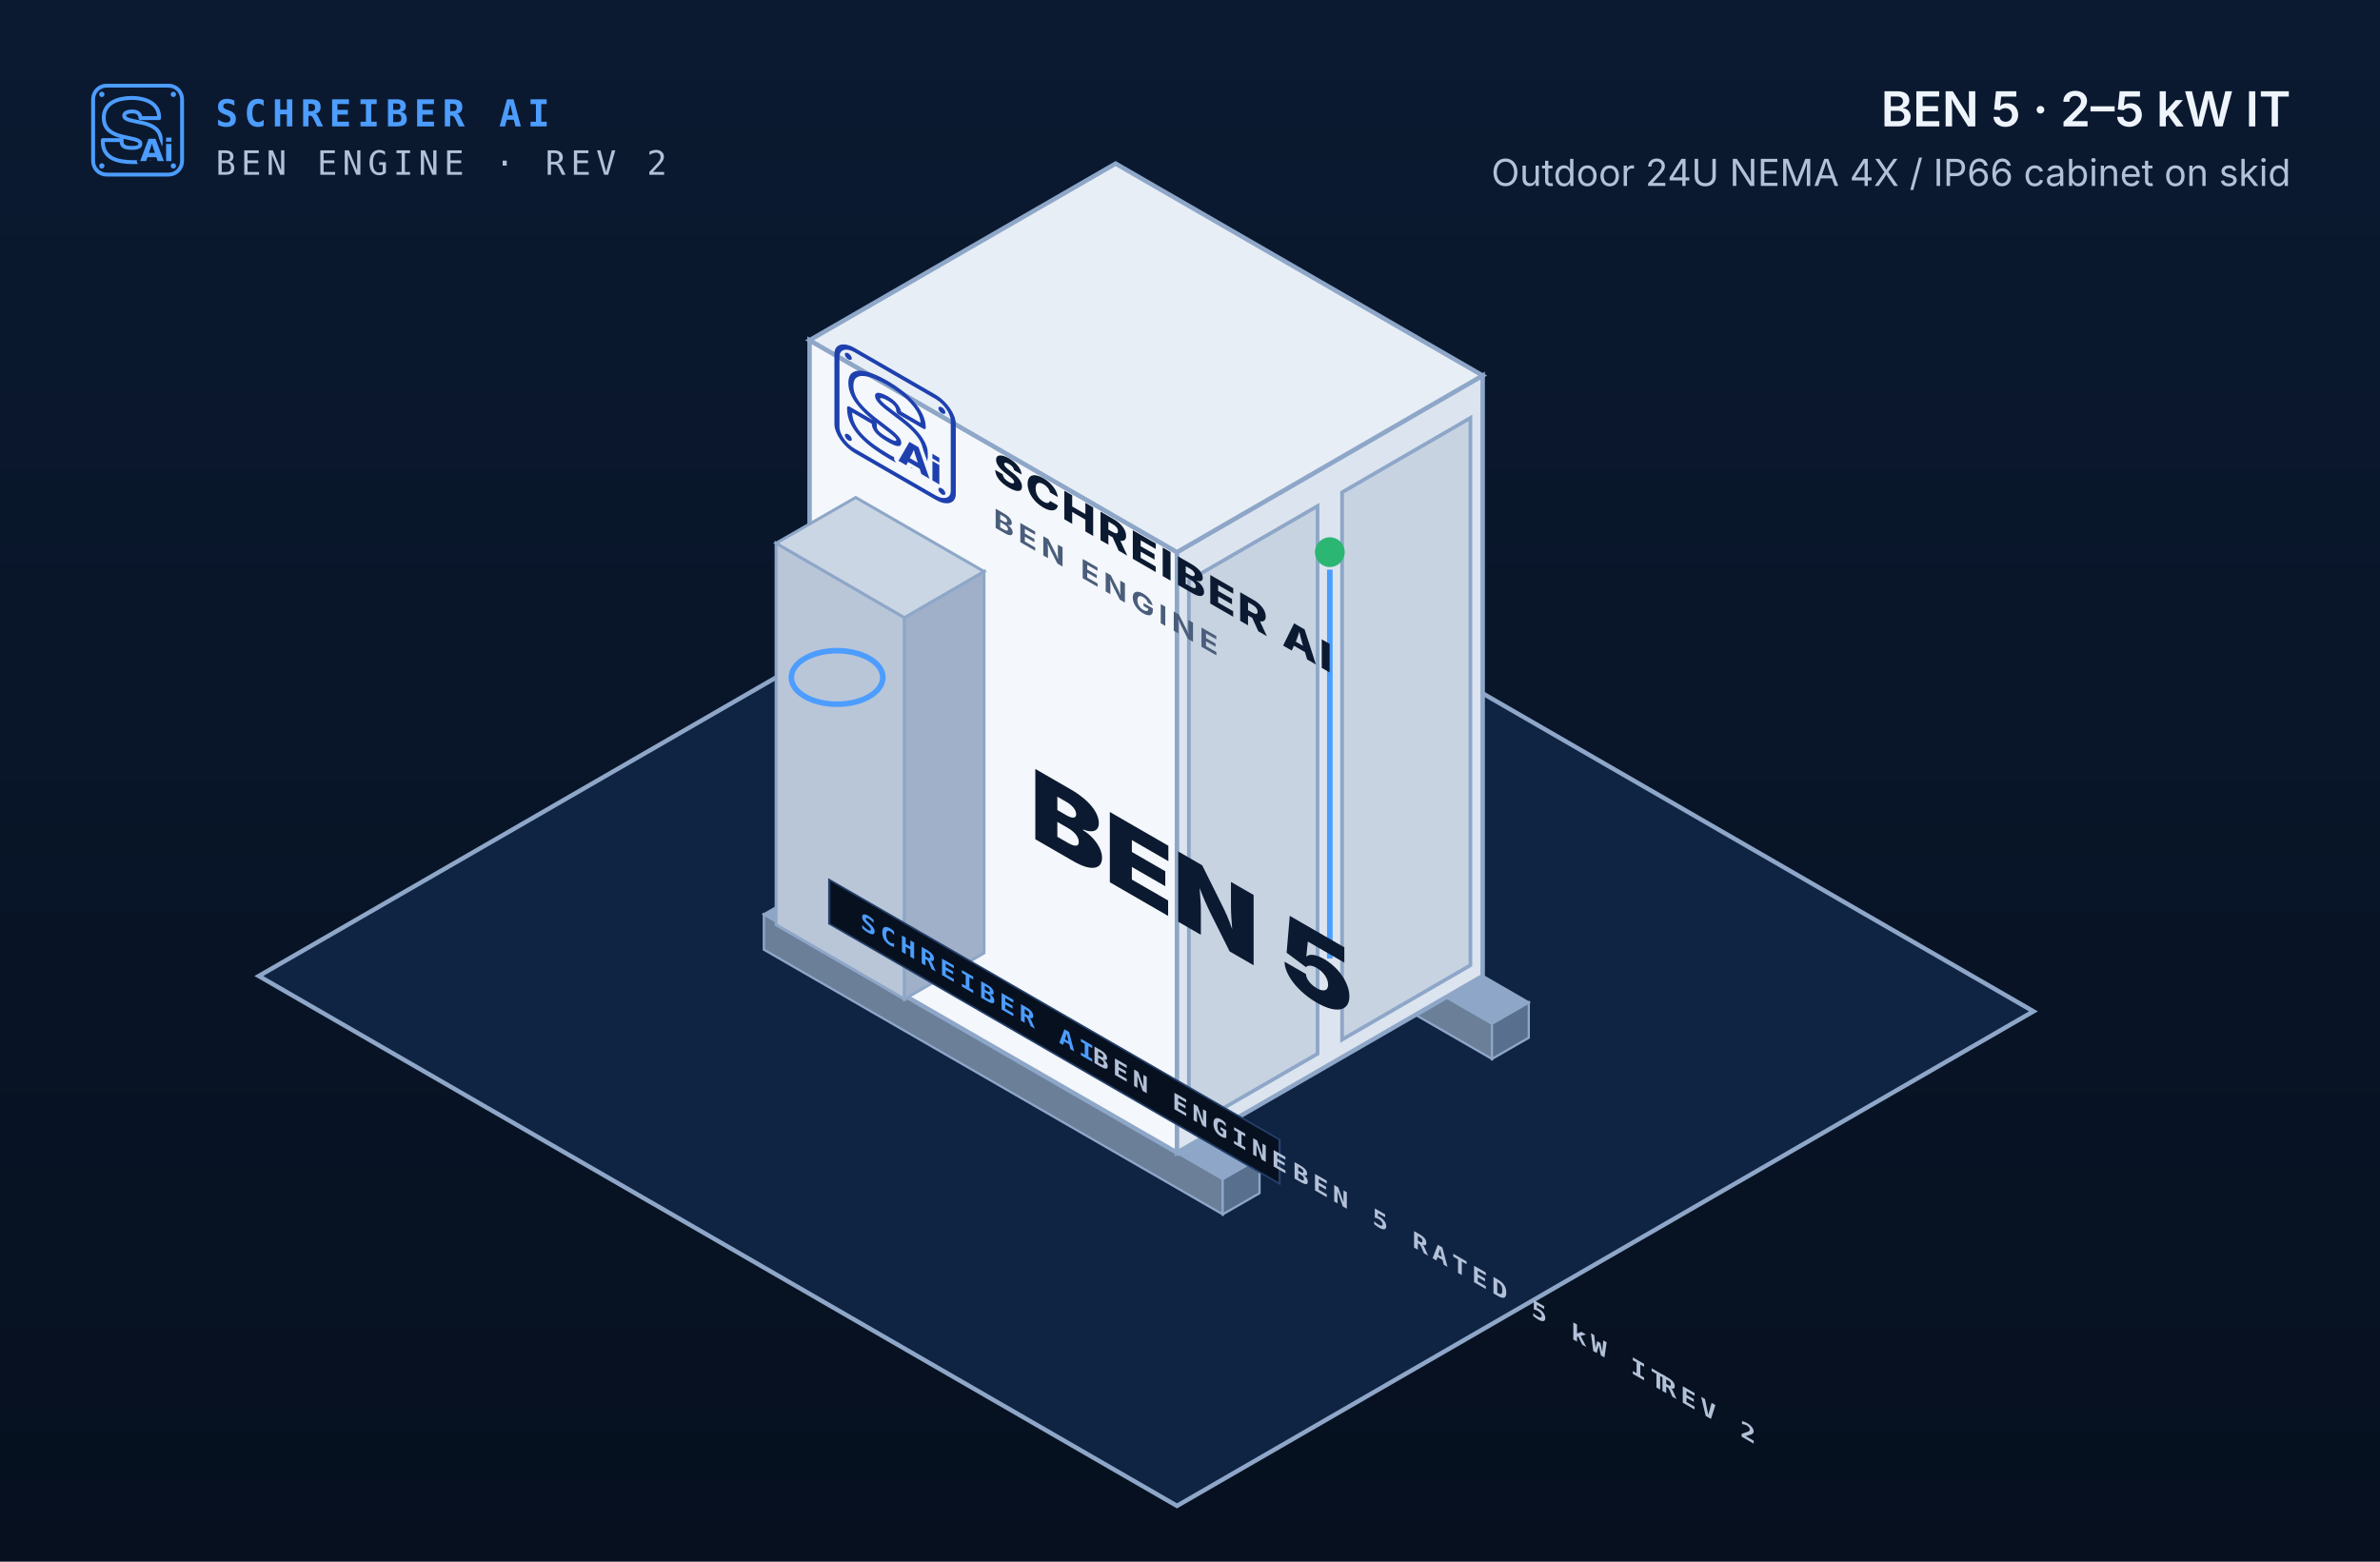
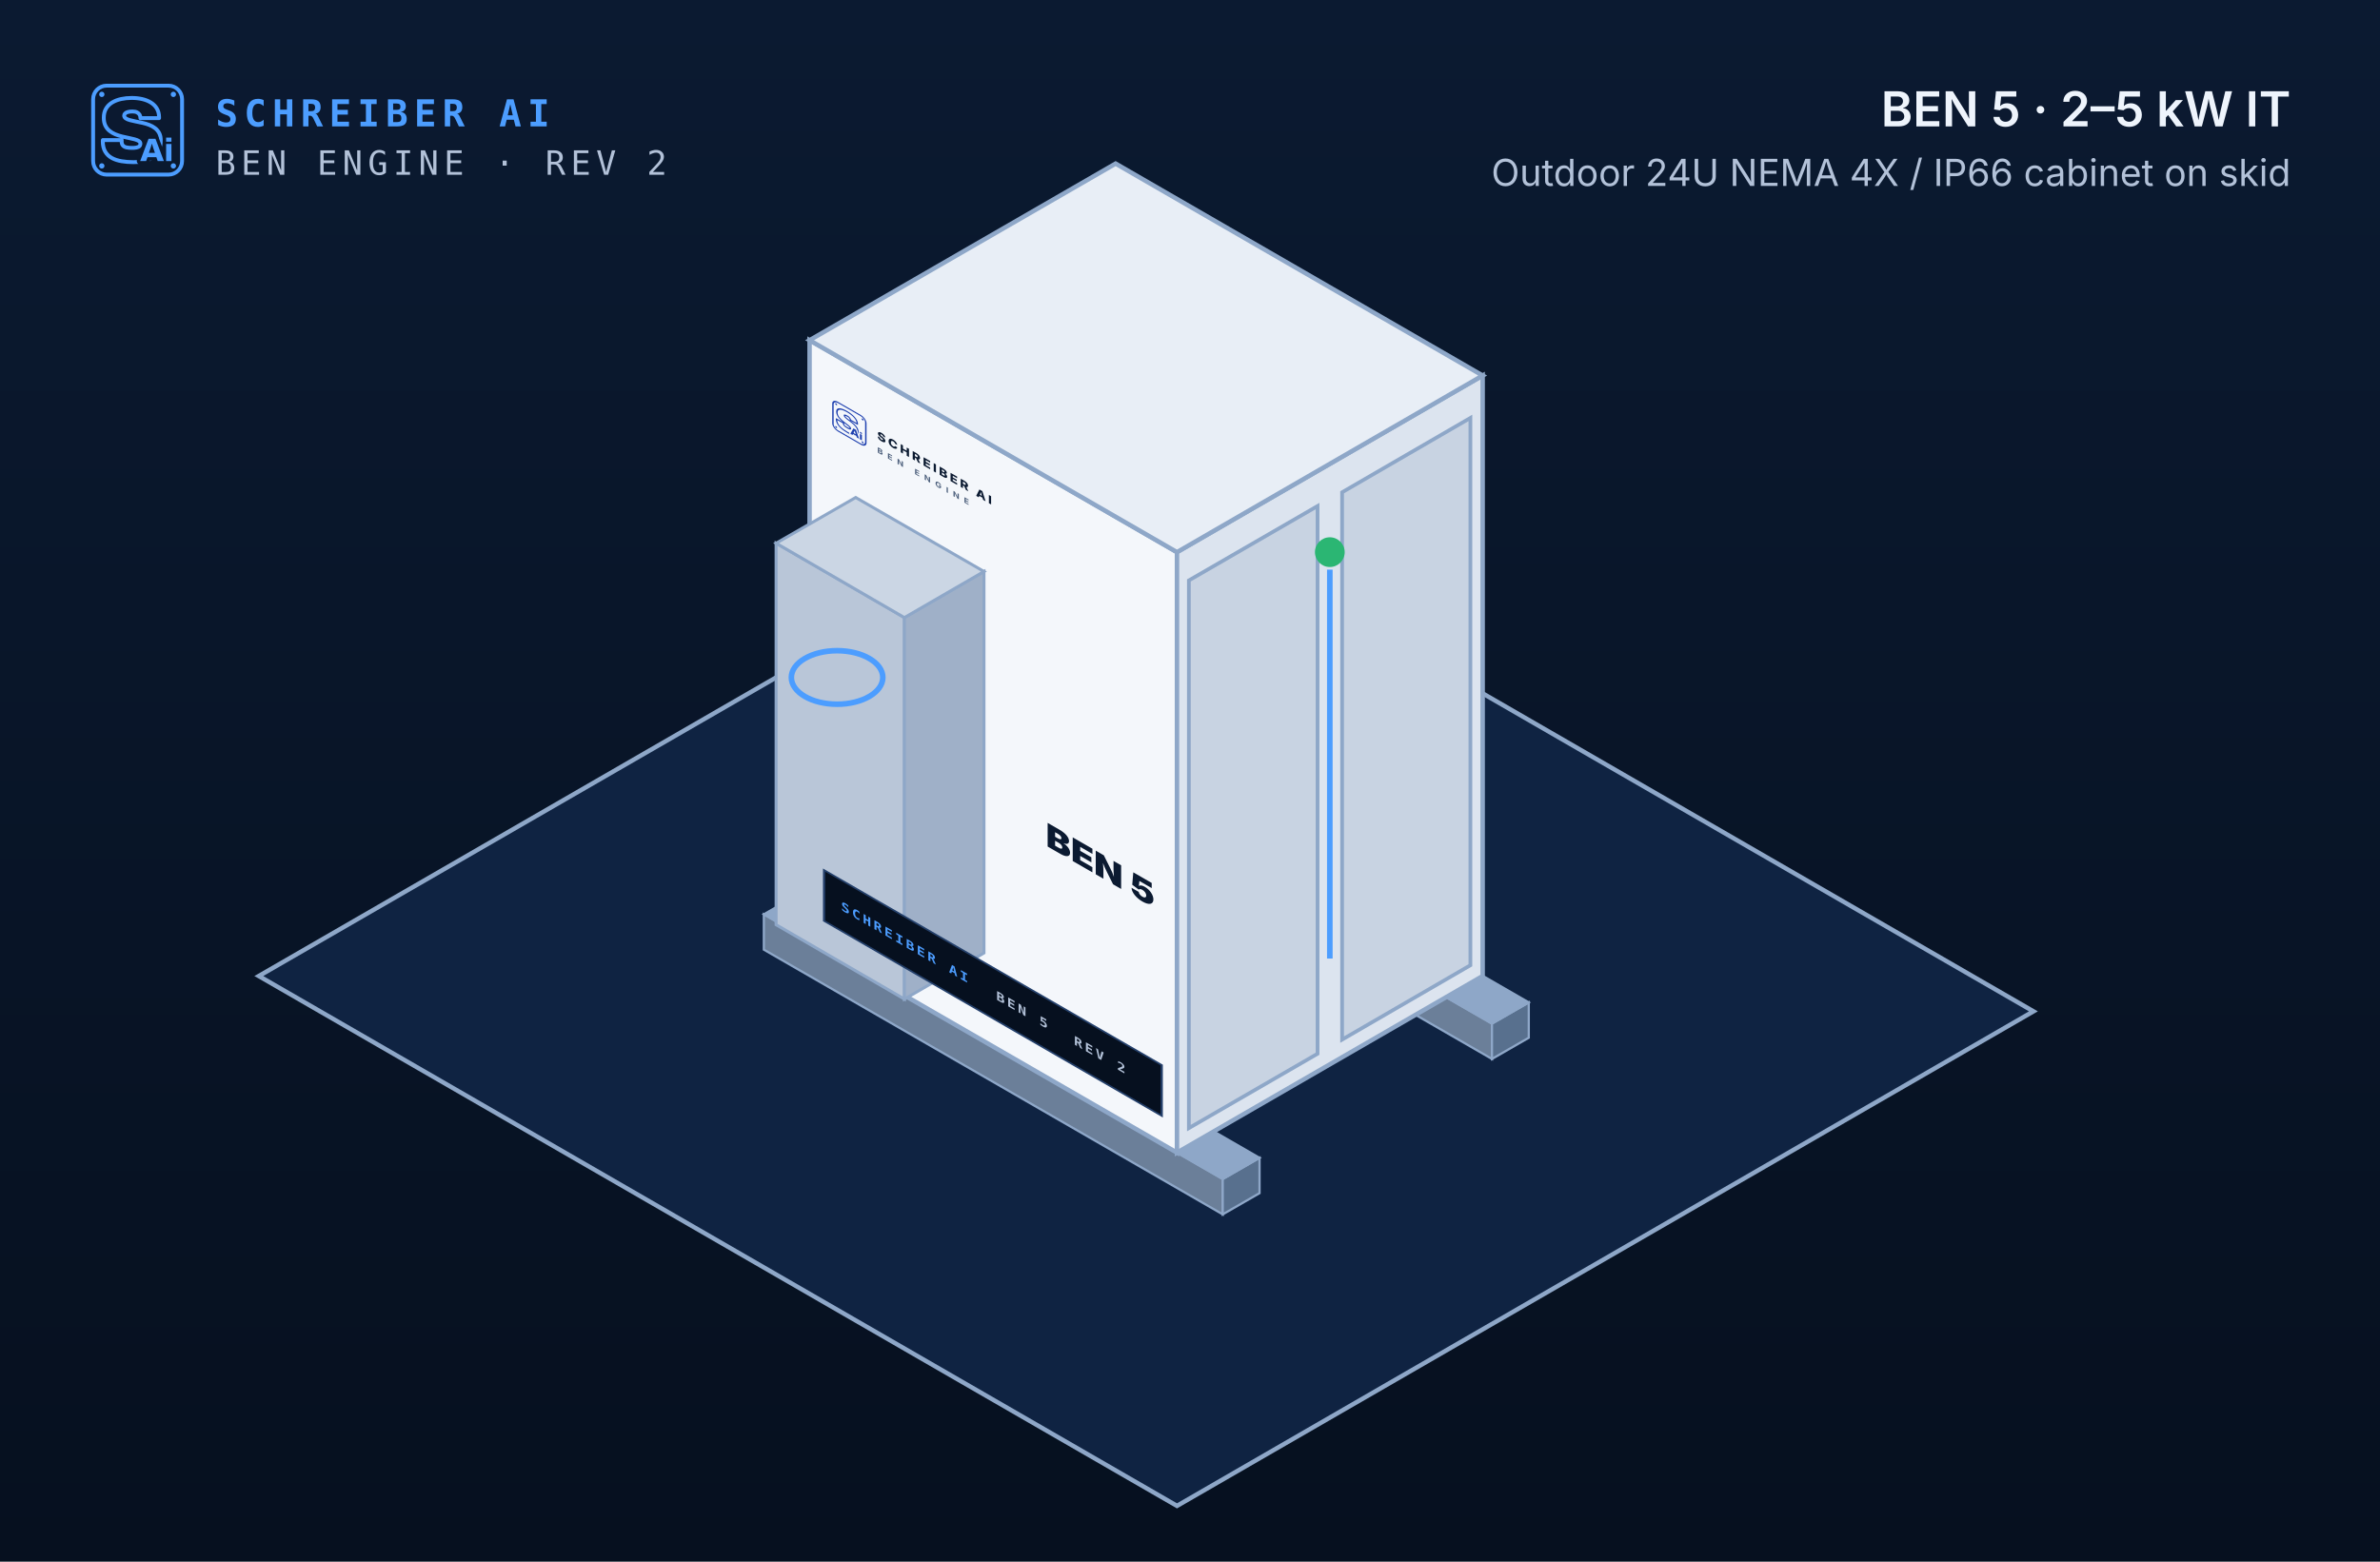
<svg xmlns="http://www.w3.org/2000/svg" viewBox="0 0 640 420" width="640" height="420" role="img" aria-label="BEN 5 — BEN Engine, by Schreiber AI, Rev 2 illustration">
  <defs>
    <linearGradient id="bg" x1="0" y1="0" x2="0" y2="1">
      <stop offset="0" stop-color="#0B1A31" />
      <stop offset="1" stop-color="#06101F" />
    </linearGradient>
  </defs>
  <rect width="640" height="420" fill="url(#bg)" />
  <polygon points="300.0,129.5 546.8,272.0 316.5,405.0 69.6,262.5" fill="#0F2342" stroke="#8EA7C8" stroke-width="1.2" opacity="1.0" />
  <polygon points="277.8,213.6 401.2,284.8 401.2,275.3 277.8,204.1" fill="#6B7F99" stroke="#8EA7C8" stroke-width="0.6" opacity="1.0" />
  <polygon points="411.1,279.1 401.2,284.8 401.2,275.3 411.1,269.6" fill="#58708E" stroke="#8EA7C8" stroke-width="0.6" opacity="1.0" />
  <polygon points="287.7,198.4 411.1,269.6 401.2,275.3 277.8,204.1" fill="#8EA7C8" stroke="#8EA7C8" stroke-width="0.6" opacity="1.0" />
  <polygon points="205.4,255.4 328.8,326.6 328.8,317.1 205.4,245.9" fill="#6B7F99" stroke="#8EA7C8" stroke-width="0.6" opacity="1.0" />
  <polygon points="338.7,320.9 328.8,326.6 328.8,317.1 338.7,311.4" fill="#58708E" stroke="#8EA7C8" stroke-width="0.6" opacity="1.0" />
  <polygon points="215.3,240.2 338.7,311.4 328.8,317.1 205.4,245.9" fill="#8EA7C8" stroke="#8EA7C8" stroke-width="0.6" opacity="1.0" />
  <polygon points="217.7,253.0 316.5,310.0 316.5,148.5 217.7,91.5" fill="#F4F7FB" stroke="#8EA7C8" stroke-width="1.2" opacity="1.0" />
  <polygon points="398.7,262.5 316.5,310.0 316.5,148.5 398.7,101.0" fill="#DCE4EF" stroke="#8EA7C8" stroke-width="1.2" opacity="1.0" />
  <polygon points="300.0,44.0 398.7,101.0 316.5,148.5 217.7,91.5" fill="#E8EEF6" stroke="#8EA7C8" stroke-width="1.2" opacity="1.0" />
  <polygon points="208.7,248.7 243.2,268.7 243.2,166.1 208.7,146.1" fill="#B9C6D8" stroke="#8EA7C8" stroke-width="0.8" opacity="1.0" />
  <polygon points="264.6,256.3 243.2,268.7 243.2,166.1 264.6,153.7" fill="#9FB0C8" stroke="#8EA7C8" stroke-width="0.8" opacity="1.0" />
  <polygon points="230.1,133.8 264.6,153.7 243.2,166.1 208.7,146.1" fill="#CBD6E4" stroke="#8EA7C8" stroke-width="0.8" opacity="1.0" />
  <ellipse cx="225.1" cy="182.2" rx="12.3" ry="7.2" fill="none" stroke="#4C9DFF" stroke-width="1.5" />
  <polygon points="395.4,259.6 360.9,279.6 360.9,132.4 395.4,112.4" fill="#C8D3E2" stroke="#8EA7C8" stroke-width="1" opacity="1.0" />
  <polygon points="354.3,283.4 319.7,303.4 319.7,156.1 354.3,136.1" fill="#C8D3E2" stroke="#8EA7C8" stroke-width="1" opacity="1.0" />
  <line x1="357.6" y1="257.8" x2="357.6" y2="153.2" stroke="#4C9DFF" stroke-width="1.5" />
  <circle cx="357.6" cy="148.5" r="4" fill="#2BB673" />
-   <g transform="translate(217.7,245.4) skewY(30) scale(1,0.866)">
-     <rect x="5.3" y="-13.7" width="121.1" height="13.7" fill="#06101F" stroke="#24406B" stroke-width="0.6" />
-     <text x="13.7" y="-4.3" font-family="IBM Plex Mono,monospace" font-weight="600" font-size="7.0" letter-spacing="1.12" fill="#4C9DFF">SCHREIBER AI</text>
-     <text x="76.2" y="-4.3" font-family="IBM Plex Mono,monospace" font-weight="600" font-size="7.0" letter-spacing="1.12" fill="#B2C1D8">BEN ENGINE</text>
-     <text x="130.0" y="-4.3" font-family="IBM Plex Mono,monospace" font-weight="600" font-size="7.0" letter-spacing="1.12" fill="#B2C1D8">BEN 5</text>
-     <text x="162.1" y="-4.3" font-family="IBM Plex Mono,monospace" font-weight="600" font-size="7.0" letter-spacing="1.12" fill="#B2C1D8">RATED 5 kW IT</text>
-     <text x="228.9" y="-4.3" font-family="IBM Plex Mono,monospace" font-weight="600" font-size="7.0" letter-spacing="1.12" fill="#B2C1D8">REV 2</text>
-   </g>
-   <g transform="translate(223.7,118.9) skewY(30) scale(1,0.866)">
-     <g transform="translate(0.00 -34.00) scale(0.34) translate(-0.0 -0.0)" data-master="brand/v2/mark-deep.svg">
-       <defs>
-         <mask id="hm640_v2mgap" maskUnits="userSpaceOnUse" x="0" y="0" width="100" height="100">
-           <rect width="100" height="100" fill="#fff" />
-           <g fill="#000" stroke="#000" stroke-width="208.8" stroke-linejoin="round">
+   <g transform="translate(217.7,262.5) skewY(30) scale(1,0.866)">
+     <clipPath id="fc2">
+       <rect x="0.0" y="-197.5" width="98.7" height="197.5" />
+     </clipPath>
+     <g clip-path="url(#fc2)">
+       <g transform="translate(0,-19.7)">
+         <rect x="3.9" y="-15.8" width="90.8" height="15.8" fill="#06101F" stroke="#24406B" stroke-width="0.6" />
+         <text x="8.5" y="-6.5" font-family="IBM Plex Mono,monospace" font-weight="600" font-size="3.8" letter-spacing="0.61" fill="#4C9DFF">SCHREIBER AI</text>
+         <text x="50.2" y="-6.5" font-family="IBM Plex Mono,monospace" font-weight="600" font-size="3.8" letter-spacing="0.61" fill="#B2C1D8">BEN 5</text>
+         <text x="71.1" y="-6.5" font-family="IBM Plex Mono,monospace" font-weight="600" font-size="3.8" letter-spacing="0.61" fill="#B2C1D8">REV 2</text>
+       </g>
+       <g transform="translate(5.9,-174.0)">
+         <g transform="translate(0.00 -9.61) scale(0.0961) translate(-0.0 -0.0)" data-master="brand/v2/mark-deep.svg">
+           <defs>
+             <mask id="hm19_v2mgap" maskUnits="userSpaceOnUse" x="0" y="0" width="100" height="100">
+               <rect width="100" height="100" fill="#fff" />
+               <g fill="#000" stroke="#000" stroke-width="208.8" stroke-linejoin="round">
+                 <path transform="translate(52.407 82) scale(0.03353 -0.03353)" d="M7.717 0 266.022 687.087H480.563L739.325 0H547.783L506.913 119.371H232.585L191.715 0ZM276.303 253.283H463.283L413.847 397.98Q409.847 409.067 404.619 425.382Q399.391 441.697 393.934 460.469Q388.478 479.241 383.021 497.969Q377.564 516.697 373.108 531.154H366.478Q361.564 512.241 354.151 487.871Q346.738 463.501 339.282 439.686Q331.825 415.871 325.738 397.98Z" />
+                 <path transform="translate(77.418 82) scale(0.03353 -0.03353)" d="M62.283 597.761V724.087H226.129V597.761ZM62.283 0V527.087H226.129V0Z" />
+               </g>
+             </mask>
+           </defs>
+           <rect x="4" y="4" width="92" height="92" rx="14" fill="none" stroke="#1E40AF" stroke-width="4" />
+           <g fill="#1E40AF">
+             <circle cx="13" cy="13" r="2.75" />
+             <circle cx="87" cy="13" r="2.75" />
+             <circle cx="13" cy="87" r="2.75" />
+             <circle cx="87" cy="87" r="2.75" />
+           </g>
+           <g mask="url(#hm19_v2mgap)" fill="none" stroke="#1E40AF" stroke-width="42.9" stroke-linejoin="round">
+             <path transform="translate(9.994 82) scale(0.09329 -0.09329)" d="M383 -12Q312 -12 250.5 -1.5Q189 9 142.5 34.5Q96 60 69.5 105.5Q43 151 43 220Q43 222 43.0 225.5Q43 229 44 233H253Q252 229 252.0 225.5Q252 222 252 219Q252 189 266.0 173.0Q280 157 305.5 151.5Q331 146 363 146Q375 146 388.5 146.5Q402 147 414.5 149.5Q427 152 437.5 157.0Q448 162 454.0 170.5Q460 179 460 192Q460 211 443.0 222.0Q426 233 397.0 241.0Q368 249 332.0 256.0Q296 263 257.0 272.5Q218 282 182.0 297.0Q146 312 117.0 335.5Q88 359 71.0 394.5Q54 430 54 480Q54 540 79.0 582.0Q104 624 147.5 650.0Q191 676 246.5 688.0Q302 700 363 700Q425 700 479.5 687.5Q534 675 576.0 649.0Q618 623 642.0 583.0Q666 543 667 488V476H460V480Q460 498 451.0 514.0Q442 530 422.5 540.0Q403 550 371 550Q341 550 320.5 544.0Q300 538 290.0 527.5Q280 517 280 505Q280 486 297.0 474.0Q314 462 343.0 454.0Q372 446 408.0 439.0Q444 432 483.0 423.5Q522 415 558.0 401.0Q594 387 623.0 364.5Q652 342 669.0 309.0Q686 276 686 228Q686 143 646.5 90.0Q607 37 538.5 12.5Q470 -12 383 -12Z" />
+           </g>
+           <g fill="#1E40AF">
            <path transform="translate(52.407 82) scale(0.03353 -0.03353)" d="M7.717 0 266.022 687.087H480.563L739.325 0H547.783L506.913 119.371H232.585L191.715 0ZM276.303 253.283H463.283L413.847 397.98Q409.847 409.067 404.619 425.382Q399.391 441.697 393.934 460.469Q388.478 479.241 383.021 497.969Q377.564 516.697 373.108 531.154H366.478Q361.564 512.241 354.151 487.871Q346.738 463.501 339.282 439.686Q331.825 415.871 325.738 397.98Z" />
            <path transform="translate(77.418 82) scale(0.03353 -0.03353)" d="M62.283 597.761V724.087H226.129V597.761ZM62.283 0V527.087H226.129V0Z" />
          </g>
-         </mask>
-       </defs>
-       <rect x="4" y="4" width="92" height="92" rx="14" fill="none" stroke="#1E40AF" stroke-width="4" />
-       <g fill="#1E40AF">
-         <circle cx="13" cy="13" r="2.75" />
-         <circle cx="87" cy="13" r="2.75" />
-         <circle cx="13" cy="87" r="2.75" />
-         <circle cx="87" cy="87" r="2.75" />
+         </g>
+         <text x="12.3" y="-5.0" font-family="Archivo,Inter,system-ui,sans-serif" font-weight="800" font-size="3.5" letter-spacing="0.6" fill="#0B1A31">SCHREIBER AI</text>
+         <text x="12.3" y="-0.8" font-family="Archivo,Inter,system-ui,sans-serif" font-weight="700" font-size="2.3" letter-spacing="1.2" fill="#4A5D7A">BEN ENGINE</text>
      </g>
-       <g mask="url(#hm640_v2mgap)" fill="none" stroke="#1E40AF" stroke-width="42.9" stroke-linejoin="round">
-         <path transform="translate(9.994 82) scale(0.09329 -0.09329)" d="M383 -12Q312 -12 250.5 -1.5Q189 9 142.5 34.5Q96 60 69.5 105.5Q43 151 43 220Q43 222 43.0 225.5Q43 229 44 233H253Q252 229 252.0 225.5Q252 222 252 219Q252 189 266.0 173.0Q280 157 305.5 151.5Q331 146 363 146Q375 146 388.5 146.5Q402 147 414.5 149.5Q427 152 437.5 157.0Q448 162 454.0 170.5Q460 179 460 192Q460 211 443.0 222.0Q426 233 397.0 241.0Q368 249 332.0 256.0Q296 263 257.0 272.5Q218 282 182.0 297.0Q146 312 117.0 335.5Q88 359 71.0 394.5Q54 430 54 480Q54 540 79.0 582.0Q104 624 147.5 650.0Q191 676 246.5 688.0Q302 700 363 700Q425 700 479.5 687.5Q534 675 576.0 649.0Q618 623 642.0 583.0Q666 543 667 488V476H460V480Q460 498 451.0 514.0Q442 530 422.5 540.0Q403 550 371 550Q341 550 320.5 544.0Q300 538 290.0 527.5Q280 517 280 505Q280 486 297.0 474.0Q314 462 343.0 454.0Q372 446 408.0 439.0Q444 432 483.0 423.5Q522 415 558.0 401.0Q594 387 623.0 364.5Q652 342 669.0 309.0Q686 276 686 228Q686 143 646.5 90.0Q607 37 538.5 12.5Q470 -12 383 -12Z" />
-       </g>
-       <g fill="#1E40AF">
-         <path transform="translate(52.407 82) scale(0.03353 -0.03353)" d="M7.717 0 266.022 687.087H480.563L739.325 0H547.783L506.913 119.371H232.585L191.715 0ZM276.303 253.283H463.283L413.847 397.98Q409.847 409.067 404.619 425.382Q399.391 441.697 393.934 460.469Q388.478 479.241 383.021 497.969Q377.564 516.697 373.108 531.154H366.478Q361.564 512.241 354.151 487.871Q346.738 463.501 339.282 439.686Q331.825 415.871 325.738 397.98Z" />
-         <path transform="translate(77.418 82) scale(0.03353 -0.03353)" d="M62.283 597.761V724.087H226.129V597.761ZM62.283 0V527.087H226.129V0Z" />
-       </g>
+       <text x="92.8" y="-82.9" text-anchor="end" font-family="Archivo,Inter,system-ui,sans-serif" font-weight="900" font-size="10.1" fill="#0B1A31">BEN 5</text>
    </g>
-     <text x="43.5" y="-17.7" font-family="Archivo,Inter,system-ui,sans-serif" font-weight="800" font-size="12.2" letter-spacing="0.6" fill="#0B1A31">SCHREIBER AI</text>
-     <text x="43.5" y="-2.7" font-family="Archivo,Inter,system-ui,sans-serif" font-weight="700" font-size="8.2" letter-spacing="1.2" fill="#4A5D7A">BEN ENGINE</text>
-   </g>
-   <g transform="translate(277.0,224.9) skewY(30) scale(1,0.866)">
-     <text x="0" y="0" font-family="Archivo,Inter,system-ui,sans-serif" font-weight="900" font-size="30.0" fill="#0B1A31">BEN 5</text>
  </g>
  <g transform="translate(24.00 22.00) scale(0.26) translate(-0.0 -0.0)" data-master="brand/v2/mark-signal.svg">
    <defs>
      <mask id="hdr_v2mgap" maskUnits="userSpaceOnUse" x="0" y="0" width="100" height="100">
        <rect width="100" height="100" fill="#fff" />
        <g fill="#000" stroke="#000" stroke-width="208.8" stroke-linejoin="round">
          <path transform="translate(52.407 82) scale(0.03353 -0.03353)" d="M7.717 0 266.022 687.087H480.563L739.325 0H547.783L506.913 119.371H232.585L191.715 0ZM276.303 253.283H463.283L413.847 397.98Q409.847 409.067 404.619 425.382Q399.391 441.697 393.934 460.469Q388.478 479.241 383.021 497.969Q377.564 516.697 373.108 531.154H366.478Q361.564 512.241 354.151 487.871Q346.738 463.501 339.282 439.686Q331.825 415.871 325.738 397.98Z" />
          <path transform="translate(77.418 82) scale(0.03353 -0.03353)" d="M62.283 597.761V724.087H226.129V597.761ZM62.283 0V527.087H226.129V0Z" />
        </g>
      </mask>
    </defs>
    <rect x="4" y="4" width="92" height="92" rx="14" fill="none" stroke="#4C9DFF" stroke-width="4" />
    <g fill="#4C9DFF">
      <circle cx="13" cy="13" r="2.75" />
      <circle cx="87" cy="13" r="2.75" />
      <circle cx="13" cy="87" r="2.75" />
      <circle cx="87" cy="87" r="2.75" />
    </g>
    <g mask="url(#hdr_v2mgap)" fill="none" stroke="#4C9DFF" stroke-width="42.9" stroke-linejoin="round">
      <path transform="translate(9.994 82) scale(0.09329 -0.09329)" d="M383 -12Q312 -12 250.5 -1.5Q189 9 142.5 34.5Q96 60 69.5 105.5Q43 151 43 220Q43 222 43.0 225.5Q43 229 44 233H253Q252 229 252.0 225.5Q252 222 252 219Q252 189 266.0 173.0Q280 157 305.5 151.5Q331 146 363 146Q375 146 388.5 146.5Q402 147 414.5 149.5Q427 152 437.5 157.0Q448 162 454.0 170.5Q460 179 460 192Q460 211 443.0 222.0Q426 233 397.0 241.0Q368 249 332.0 256.0Q296 263 257.0 272.5Q218 282 182.0 297.0Q146 312 117.0 335.5Q88 359 71.0 394.5Q54 430 54 480Q54 540 79.0 582.0Q104 624 147.5 650.0Q191 676 246.5 688.0Q302 700 363 700Q425 700 479.5 687.5Q534 675 576.0 649.0Q618 623 642.0 583.0Q666 543 667 488V476H460V480Q460 498 451.0 514.0Q442 530 422.5 540.0Q403 550 371 550Q341 550 320.5 544.0Q300 538 290.0 527.5Q280 517 280 505Q280 486 297.0 474.0Q314 462 343.0 454.0Q372 446 408.0 439.0Q444 432 483.0 423.5Q522 415 558.0 401.0Q594 387 623.0 364.5Q652 342 669.0 309.0Q686 276 686 228Q686 143 646.5 90.0Q607 37 538.5 12.5Q470 -12 383 -12Z" />
    </g>
    <g fill="#4C9DFF">
      <path transform="translate(52.407 82) scale(0.03353 -0.03353)" d="M7.717 0 266.022 687.087H480.563L739.325 0H547.783L506.913 119.371H232.585L191.715 0ZM276.303 253.283H463.283L413.847 397.98Q409.847 409.067 404.619 425.382Q399.391 441.697 393.934 460.469Q388.478 479.241 383.021 497.969Q377.564 516.697 373.108 531.154H366.478Q361.564 512.241 354.151 487.871Q346.738 463.501 339.282 439.686Q331.825 415.871 325.738 397.98Z" />
      <path transform="translate(77.418 82) scale(0.03353 -0.03353)" d="M62.283 597.761V724.087H226.129V597.761ZM62.283 0V527.087H226.129V0Z" />
    </g>
  </g>
  <text x="58" y="34" font-family="IBM Plex Mono,monospace" font-weight="600" font-size="10" letter-spacing="1.6" fill="#4C9DFF">SCHREIBER AI</text>
  <text x="58" y="47" font-family="IBM Plex Mono,monospace" font-size="9" letter-spacing="1.4" fill="#B2C1D8">BEN ENGINE · REV 2</text>
  <text x="616" y="34" text-anchor="end" font-family="IBM Plex Sans,Inter,system-ui,sans-serif" font-weight="600" font-size="13" fill="#EEF4FC">BEN 5 · 2–5 kW IT</text>
  <text x="616" y="50" text-anchor="end" font-family="IBM Plex Sans,Inter,system-ui,sans-serif" font-size="10" fill="#B2C1D8">Outdoor 24U NEMA 4X / IP66 cabinet on skid</text>
</svg>
